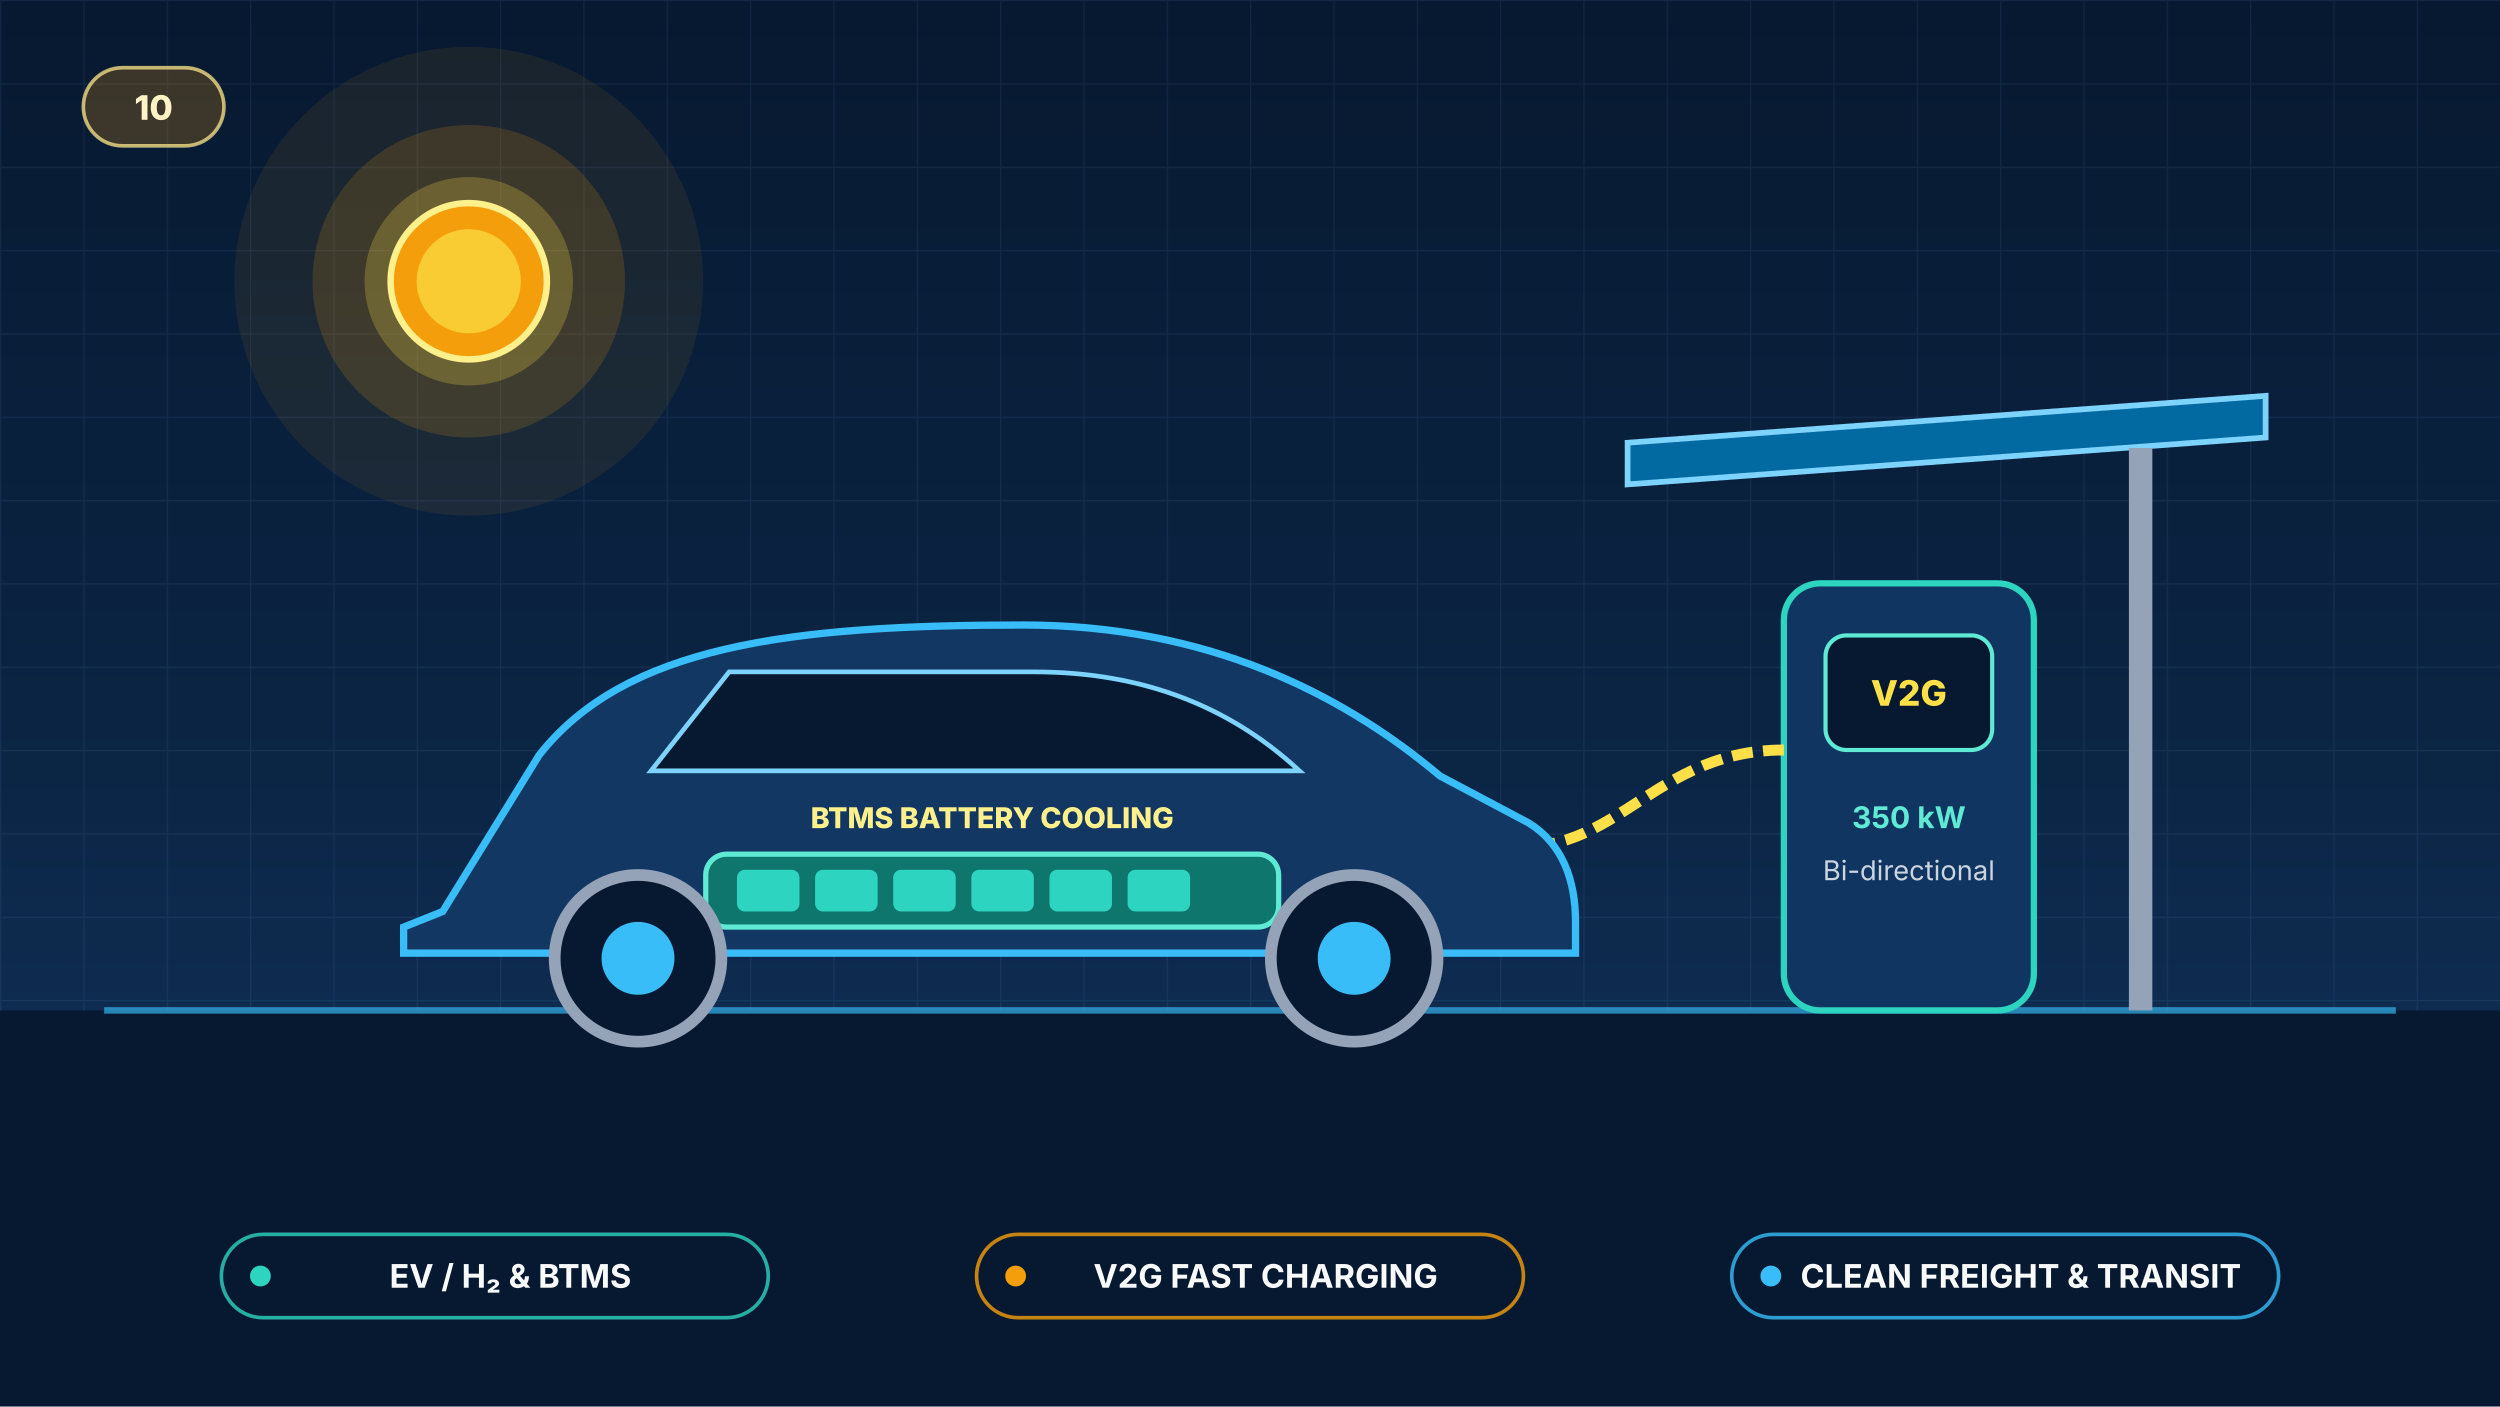
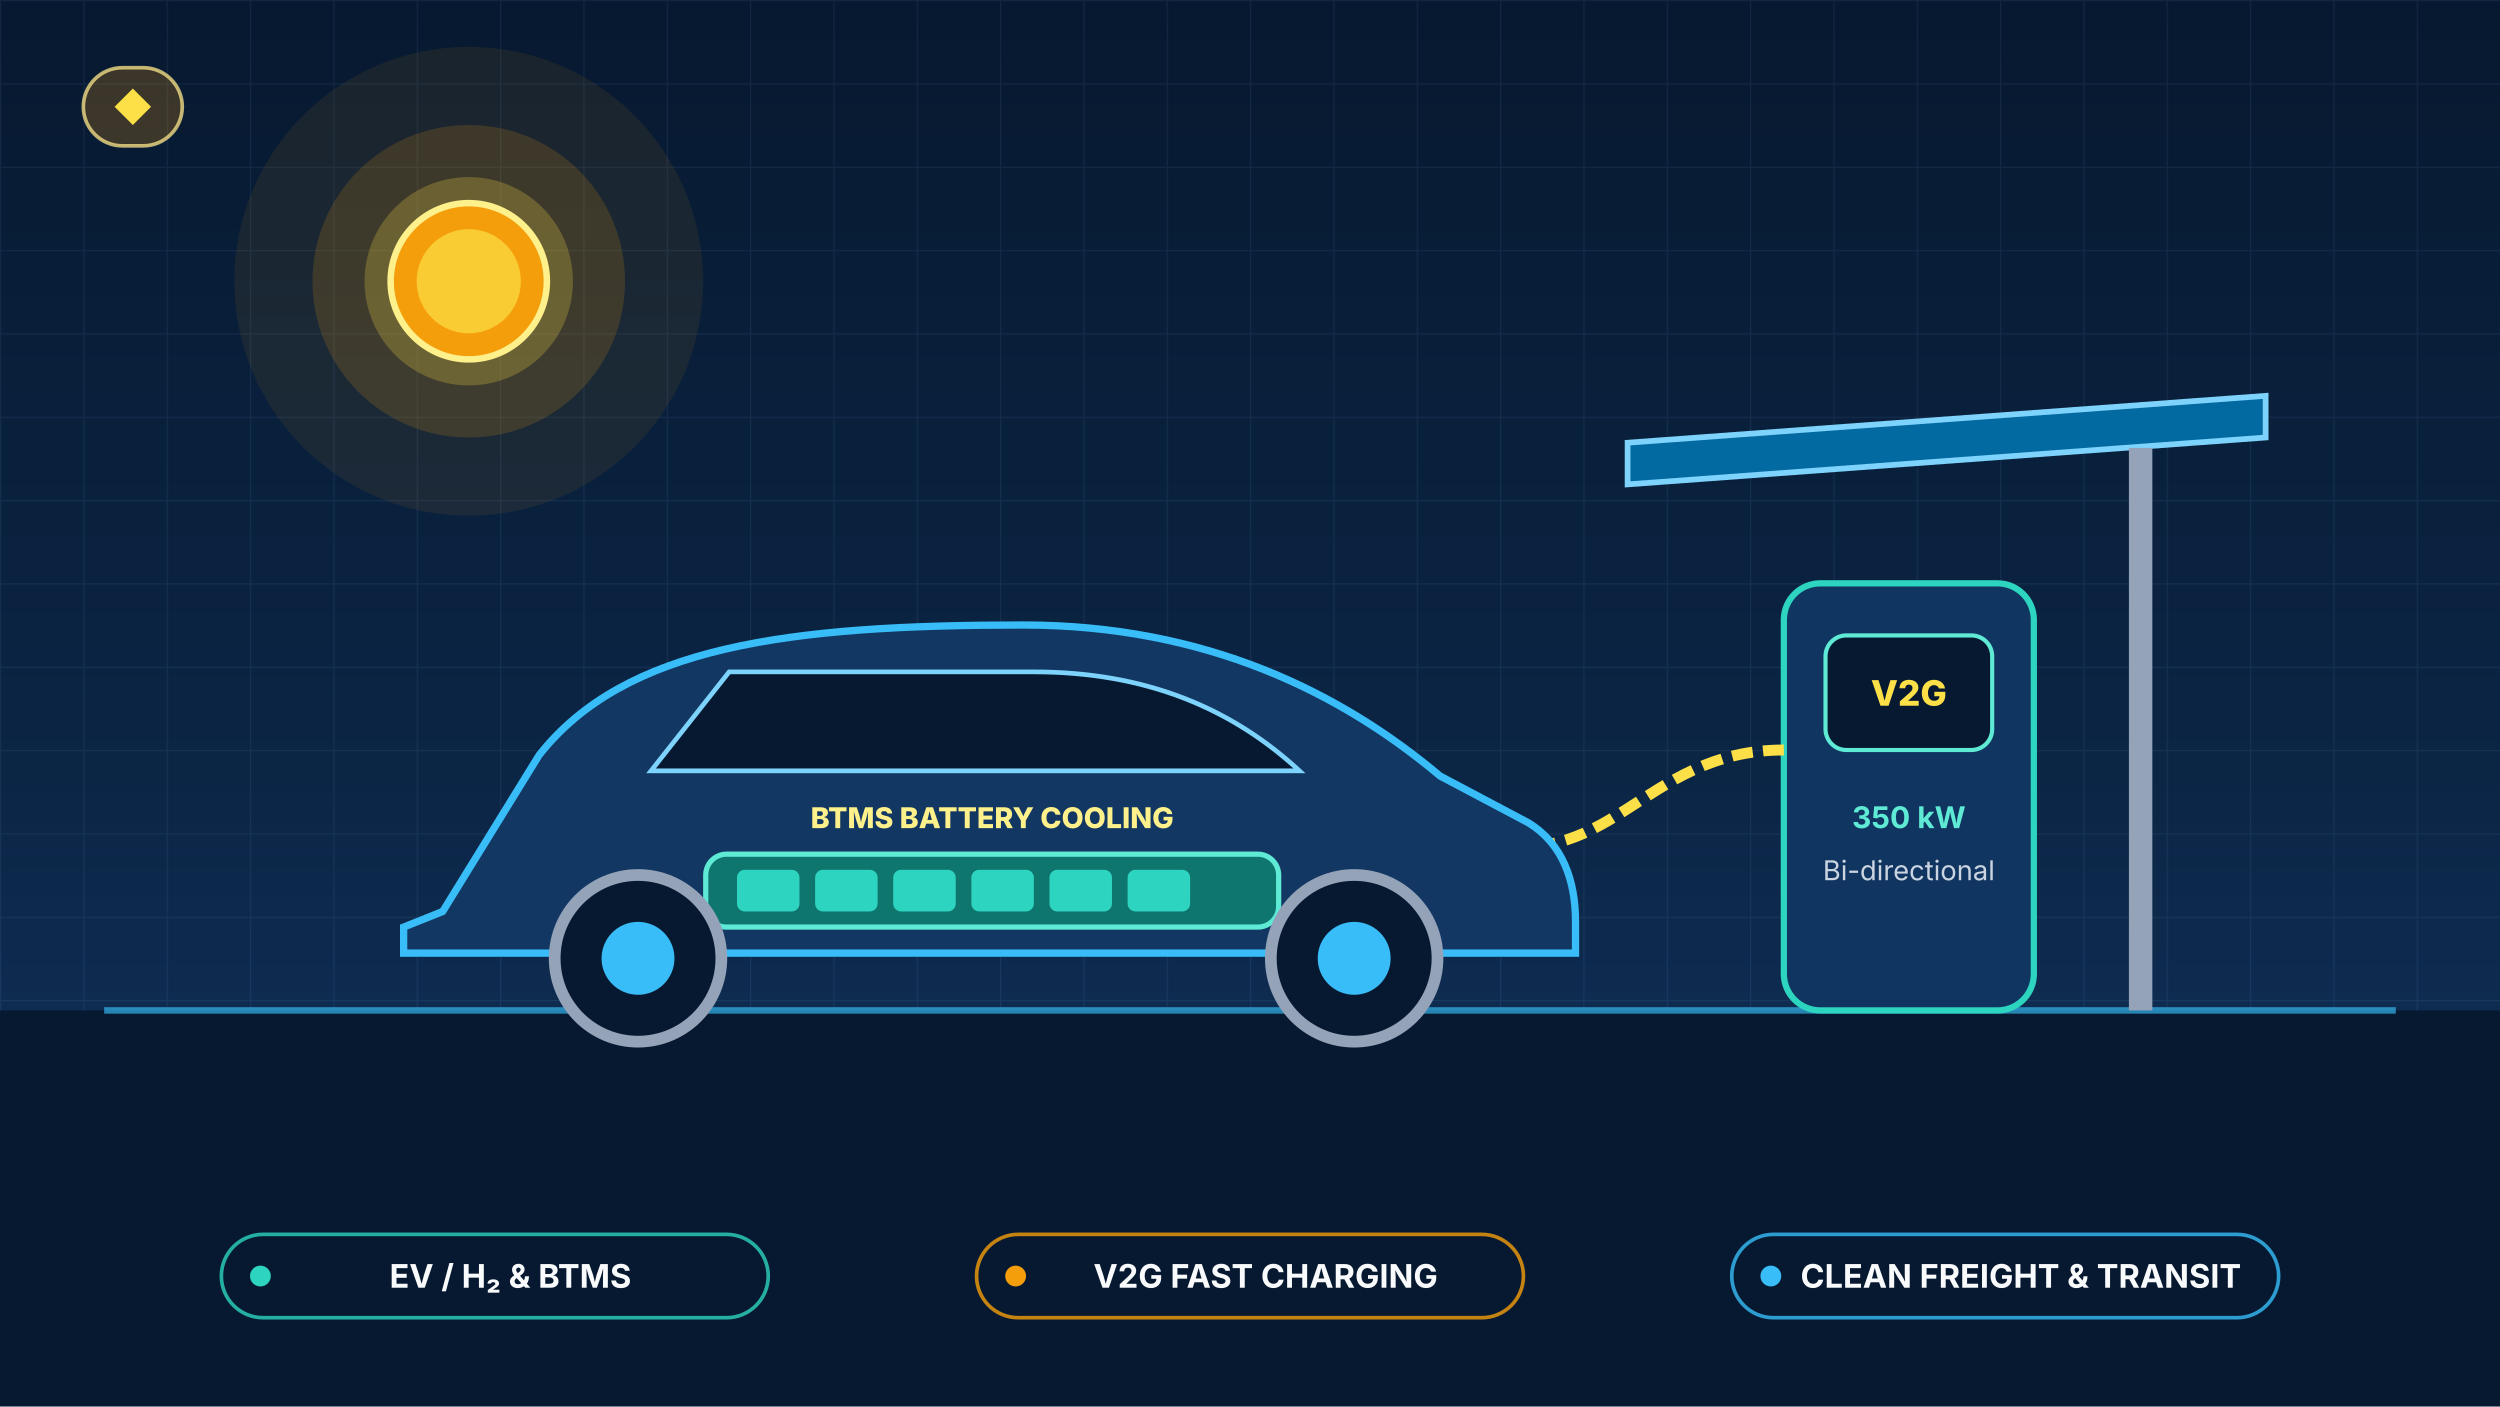
<svg xmlns="http://www.w3.org/2000/svg" viewBox="0 0 960 540" width="960" height="540" role="img" aria-label="Topic 10: Green Mobility">
  <defs>
    <linearGradient id="bgSky" x1="0" y1="0" x2="0" y2="1">
      <stop offset="0%" stop-color="#071930" />
      <stop offset="55%" stop-color="#0B2545" />
      <stop offset="100%" stop-color="#133763" />
    </linearGradient>
    <pattern id="gridPat" width="32" height="32" patternUnits="userSpaceOnUse">
      <path d="M 32 0 L 0 0 0 32" fill="none" stroke="#93C5FD" stroke-opacity="0.08" stroke-width="1" />
    </pattern>
  </defs>
  <rect width="960" height="540" fill="#0B2545" />
  <rect width="960" height="540" fill="url(#bgSky)" />
  <rect width="960" height="540" fill="url(#gridPat)" />
  <circle cx="180" cy="108" r="90" fill="#F59E0B" fill-opacity="0.08" />
  <circle cx="180" cy="108" r="60" fill="#F59E0B" fill-opacity="0.16" />
  <circle cx="180" cy="108" r="40" fill="#FDE047" fill-opacity="0.24" />
  <circle cx="180" cy="108" r="30" fill="#F59E0B" stroke="#FEF08A" stroke-width="2.5" />
  <circle cx="180" cy="108" r="20" fill="#FDE047" fill-opacity="0.7" />
  <rect x="0" y="388" width="960" height="152" fill="#071930" />
  <line x1="40" y1="388" x2="920" y2="388" stroke="#38BDF8" stroke-opacity="0.65" stroke-width="2.5" />
  <g transform="translate(650,152)">
    <polygon points="-25,18 220,0 220,16 -25,34" fill="#0369A1" stroke="#7DD3FC" stroke-width="2.2" />
    <line x1="172" y1="20" x2="172" y2="236" stroke="#94A3B8" stroke-width="9" />
    <rect x="35" y="72" width="96" height="164" rx="14" fill="#0F3560" stroke="#2DD4BF" stroke-width="2.4" />
    <rect x="51" y="92" width="64" height="44" rx="8" fill="#071930" stroke="#5EEAD4" stroke-width="1.6" />
    <text x="83" y="119" text-anchor="middle" font-family="Inter,system-ui,sans-serif" font-size="13.5" font-weight="800" fill="#FDE047">V2G</text>
    <text x="83" y="166" text-anchor="middle" font-family="Inter,system-ui,sans-serif" font-size="11.5" font-weight="700" fill="#5EEAD4">350 kW</text>
    <text x="83" y="186" text-anchor="middle" font-family="Inter,system-ui,sans-serif" font-size="10.5" fill="#CBD5E1">Bi-directional</text>
  </g>
  <path d="M685 288 C630 288 618 338 565 322" fill="none" stroke="#FDE047" stroke-width="4.2" stroke-dasharray="8 4" />
  <g transform="translate(135,222)">
    <path d="M35 128 L72 68 C105 26 168 18 258 18 C328 18 380 44 418 76 L452 94 C465 102 470 116 470 132 L470 144 L20 144 L20 134 Z" fill="#133763" stroke="#38BDF8" stroke-width="2.8" />
    <path d="M115 74 L145 36 L262 36 C305 36 338 50 364 74 Z" fill="#071930" stroke="#7DD3FC" stroke-width="1.8" />
    <rect x="136" y="106" width="220" height="28" rx="8" fill="#0F766E" stroke="#5EEAD4" stroke-width="2" />
    <g fill="#2DD4BF">
      <rect x="148" y="112" width="24" height="16" rx="3" />
      <rect x="178" y="112" width="24" height="16" rx="3" />
      <rect x="208" y="112" width="24" height="16" rx="3" />
      <rect x="238" y="112" width="24" height="16" rx="3" />
      <rect x="268" y="112" width="24" height="16" rx="3" />
      <rect x="298" y="112" width="24" height="16" rx="3" />
    </g>
    <text x="246" y="96" text-anchor="middle" font-family="Inter,system-ui,sans-serif" font-size="11" font-weight="800" fill="#FEF08A">BTMS BATTERY COOLING</text>
    <circle cx="110" cy="146" r="32" fill="#071930" stroke="#94A3B8" stroke-width="4.5" />
    <circle cx="110" cy="146" r="14" fill="#38BDF8" />
    <circle cx="385" cy="146" r="32" fill="#071930" stroke="#94A3B8" stroke-width="4.5" />
    <circle cx="385" cy="146" r="14" fill="#38BDF8" />
  </g>
  <g transform="translate(85,474)">
    <rect x="0" y="0" width="210" height="32" rx="16" fill="#071930" fill-opacity="0.88" stroke="#2DD4BF" stroke-opacity="0.8" stroke-width="1.4" />
    <circle cx="15" cy="16" r="4" fill="#2DD4BF" />
    <text x="111.0" y="20.5" text-anchor="middle" font-family="Inter,system-ui,sans-serif" font-size="12.5" font-weight="700" fill="#F8FAFC">EV / H₂ &amp; BTMS</text>
  </g>
  <g transform="translate(375,474)">
    <rect x="0" y="0" width="210" height="32" rx="16" fill="#071930" fill-opacity="0.88" stroke="#F59E0B" stroke-opacity="0.8" stroke-width="1.4" />
    <circle cx="15" cy="16" r="4" fill="#F59E0B" />
    <text x="111.0" y="20.5" text-anchor="middle" font-family="Inter,system-ui,sans-serif" font-size="12.5" font-weight="700" fill="#F8FAFC">V2G FAST CHARGING</text>
  </g>
  <g transform="translate(665,474)">
    <rect x="0" y="0" width="210" height="32" rx="16" fill="#071930" fill-opacity="0.88" stroke="#38BDF8" stroke-opacity="0.8" stroke-width="1.4" />
    <circle cx="15" cy="16" r="4" fill="#38BDF8" />
    <text x="111.0" y="20.5" text-anchor="middle" font-family="Inter,system-ui,sans-serif" font-size="12.5" font-weight="700" fill="#F8FAFC">CLEAN FREIGHT &amp; TRANSIT</text>
  </g>
  <g transform="translate(32,26)">
-     <rect x="0" y="0" width="54" height="30" rx="15" fill="#F59E0B" fill-opacity="0.22" stroke="#FDE68A" stroke-opacity="0.75" stroke-width="1.4" />
-     <text x="27" y="20" text-anchor="middle" font-family="Inter,system-ui,sans-serif" font-size="13" font-weight="800" fill="#FEF3C7">10</text>
+     <rect x="0" y="0" width="38" height="30" rx="15" fill="#F59E0B" fill-opacity="0.22" stroke="#FDE68A" stroke-opacity="0.75" stroke-width="1.4" />
+     <polygon points="19,8 26,15 19,22 12,15" fill="#FDE047" />
  </g>
</svg>
